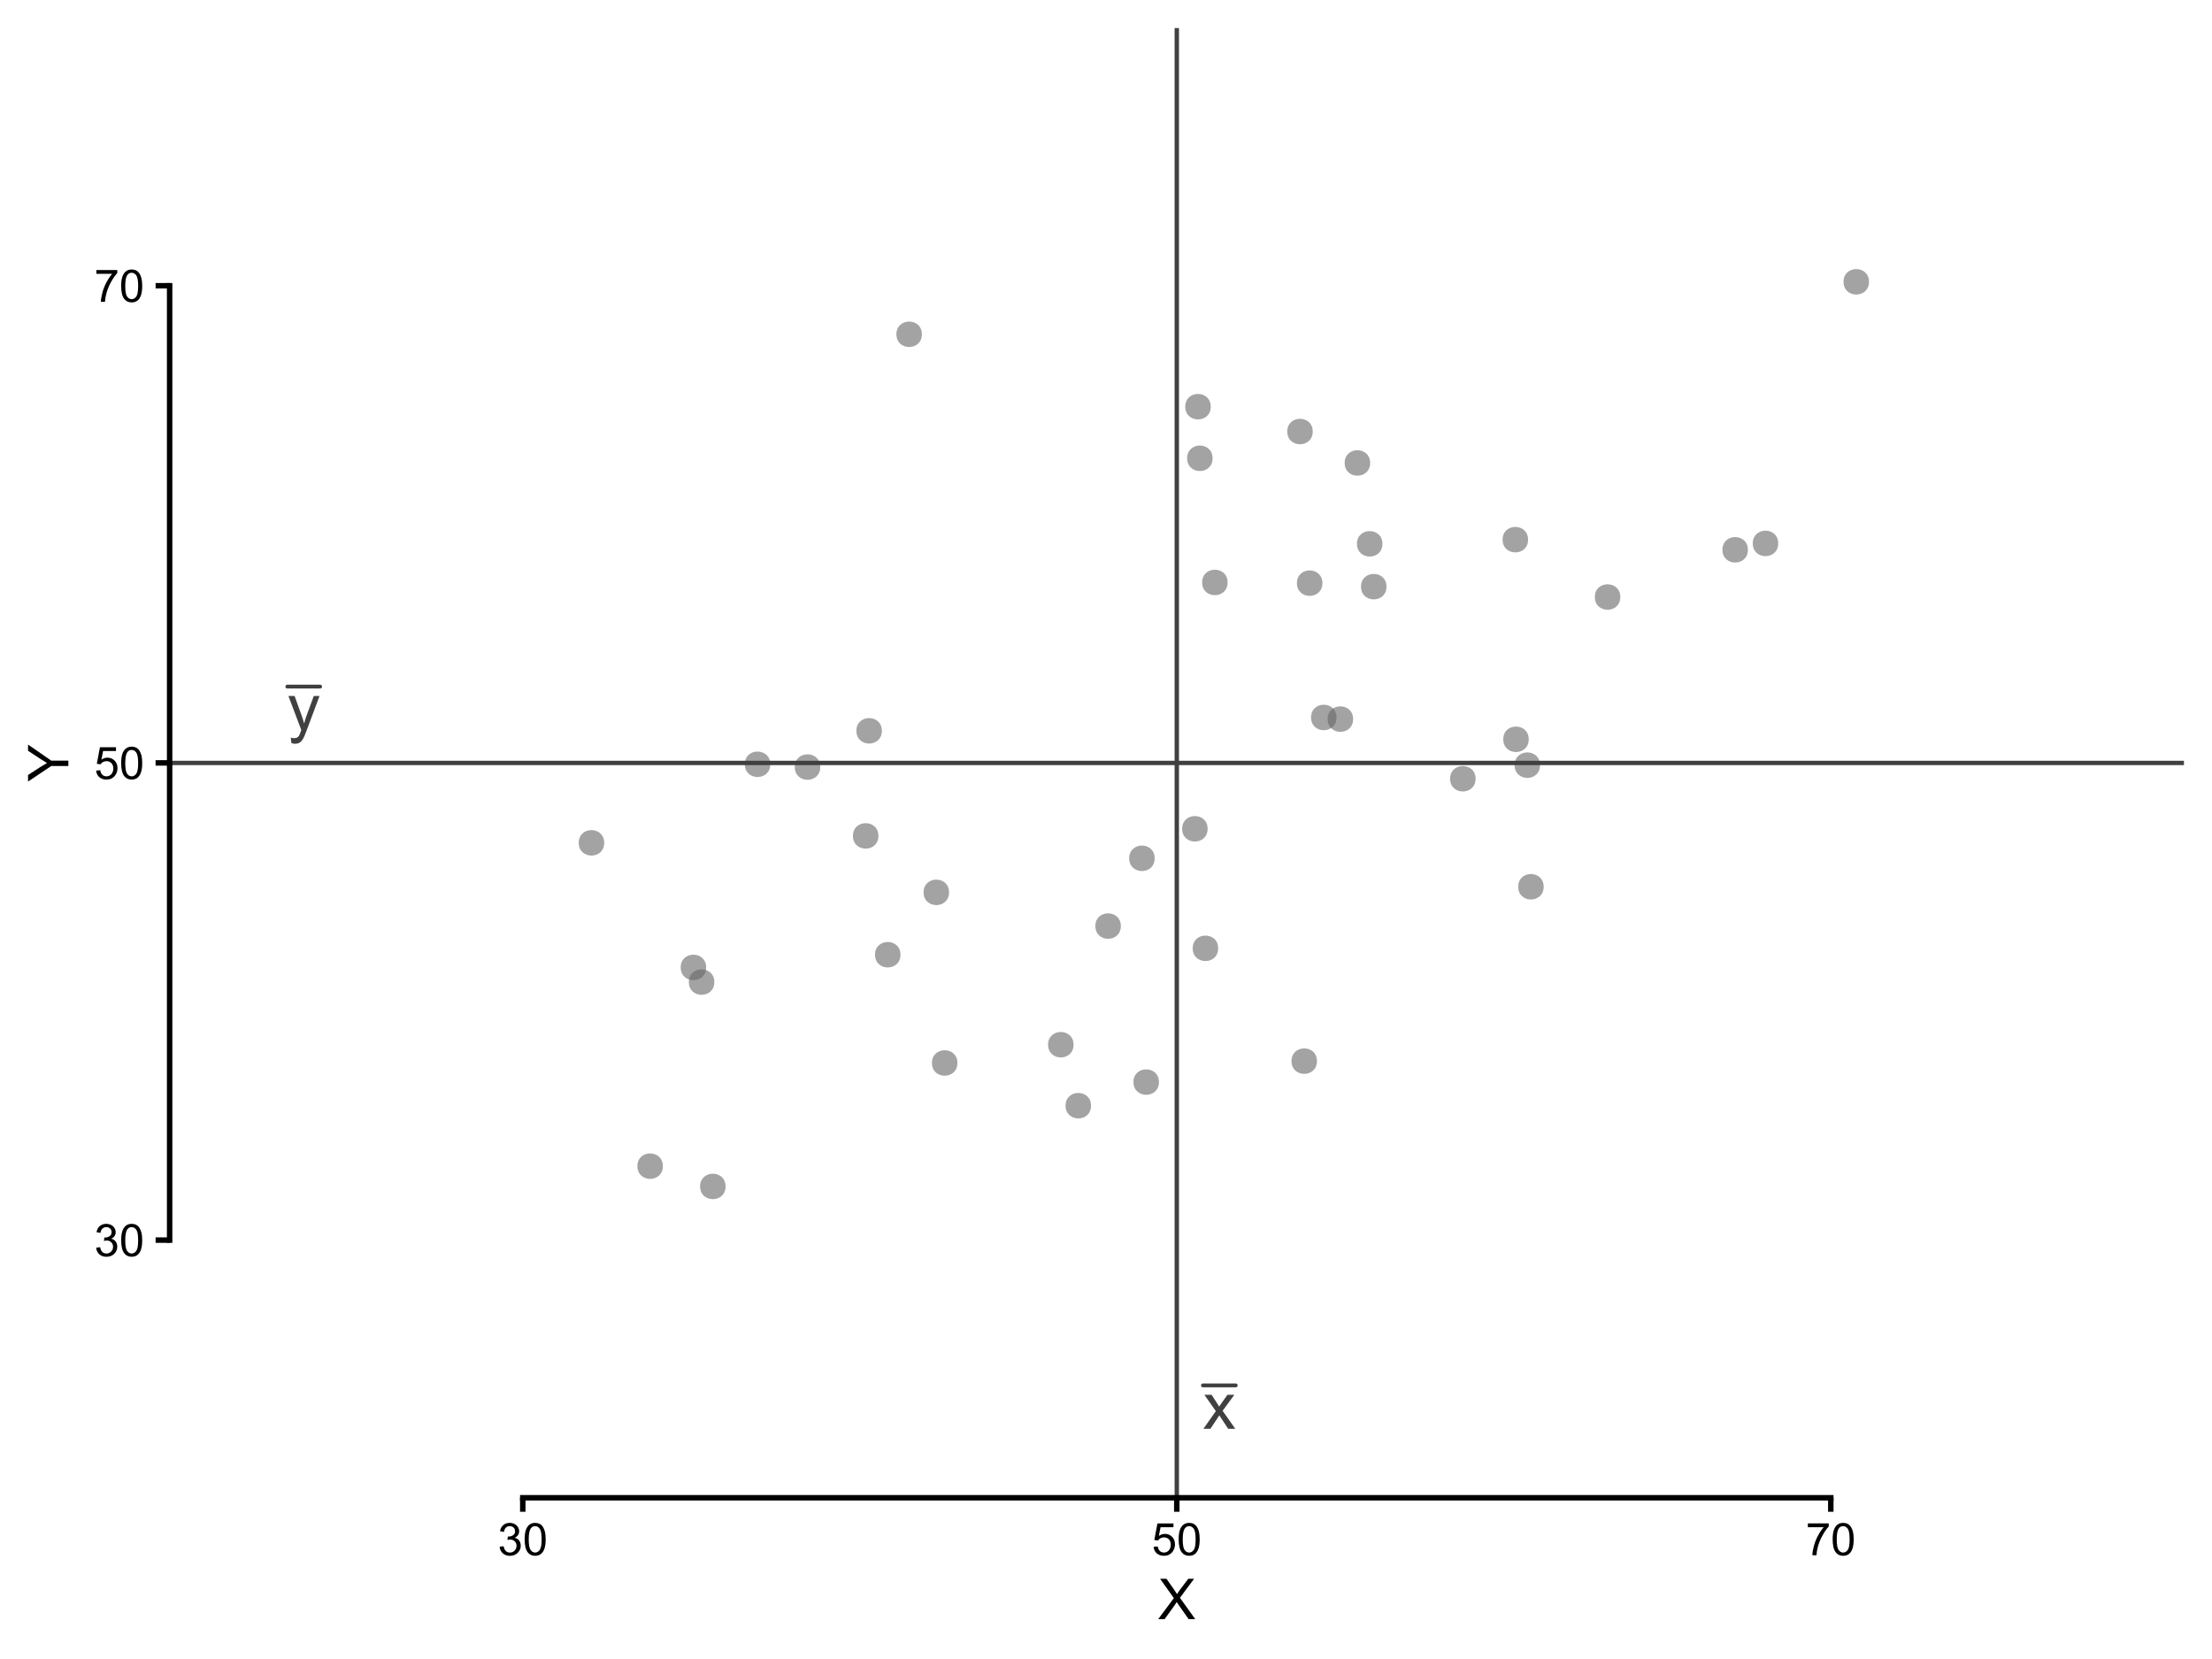
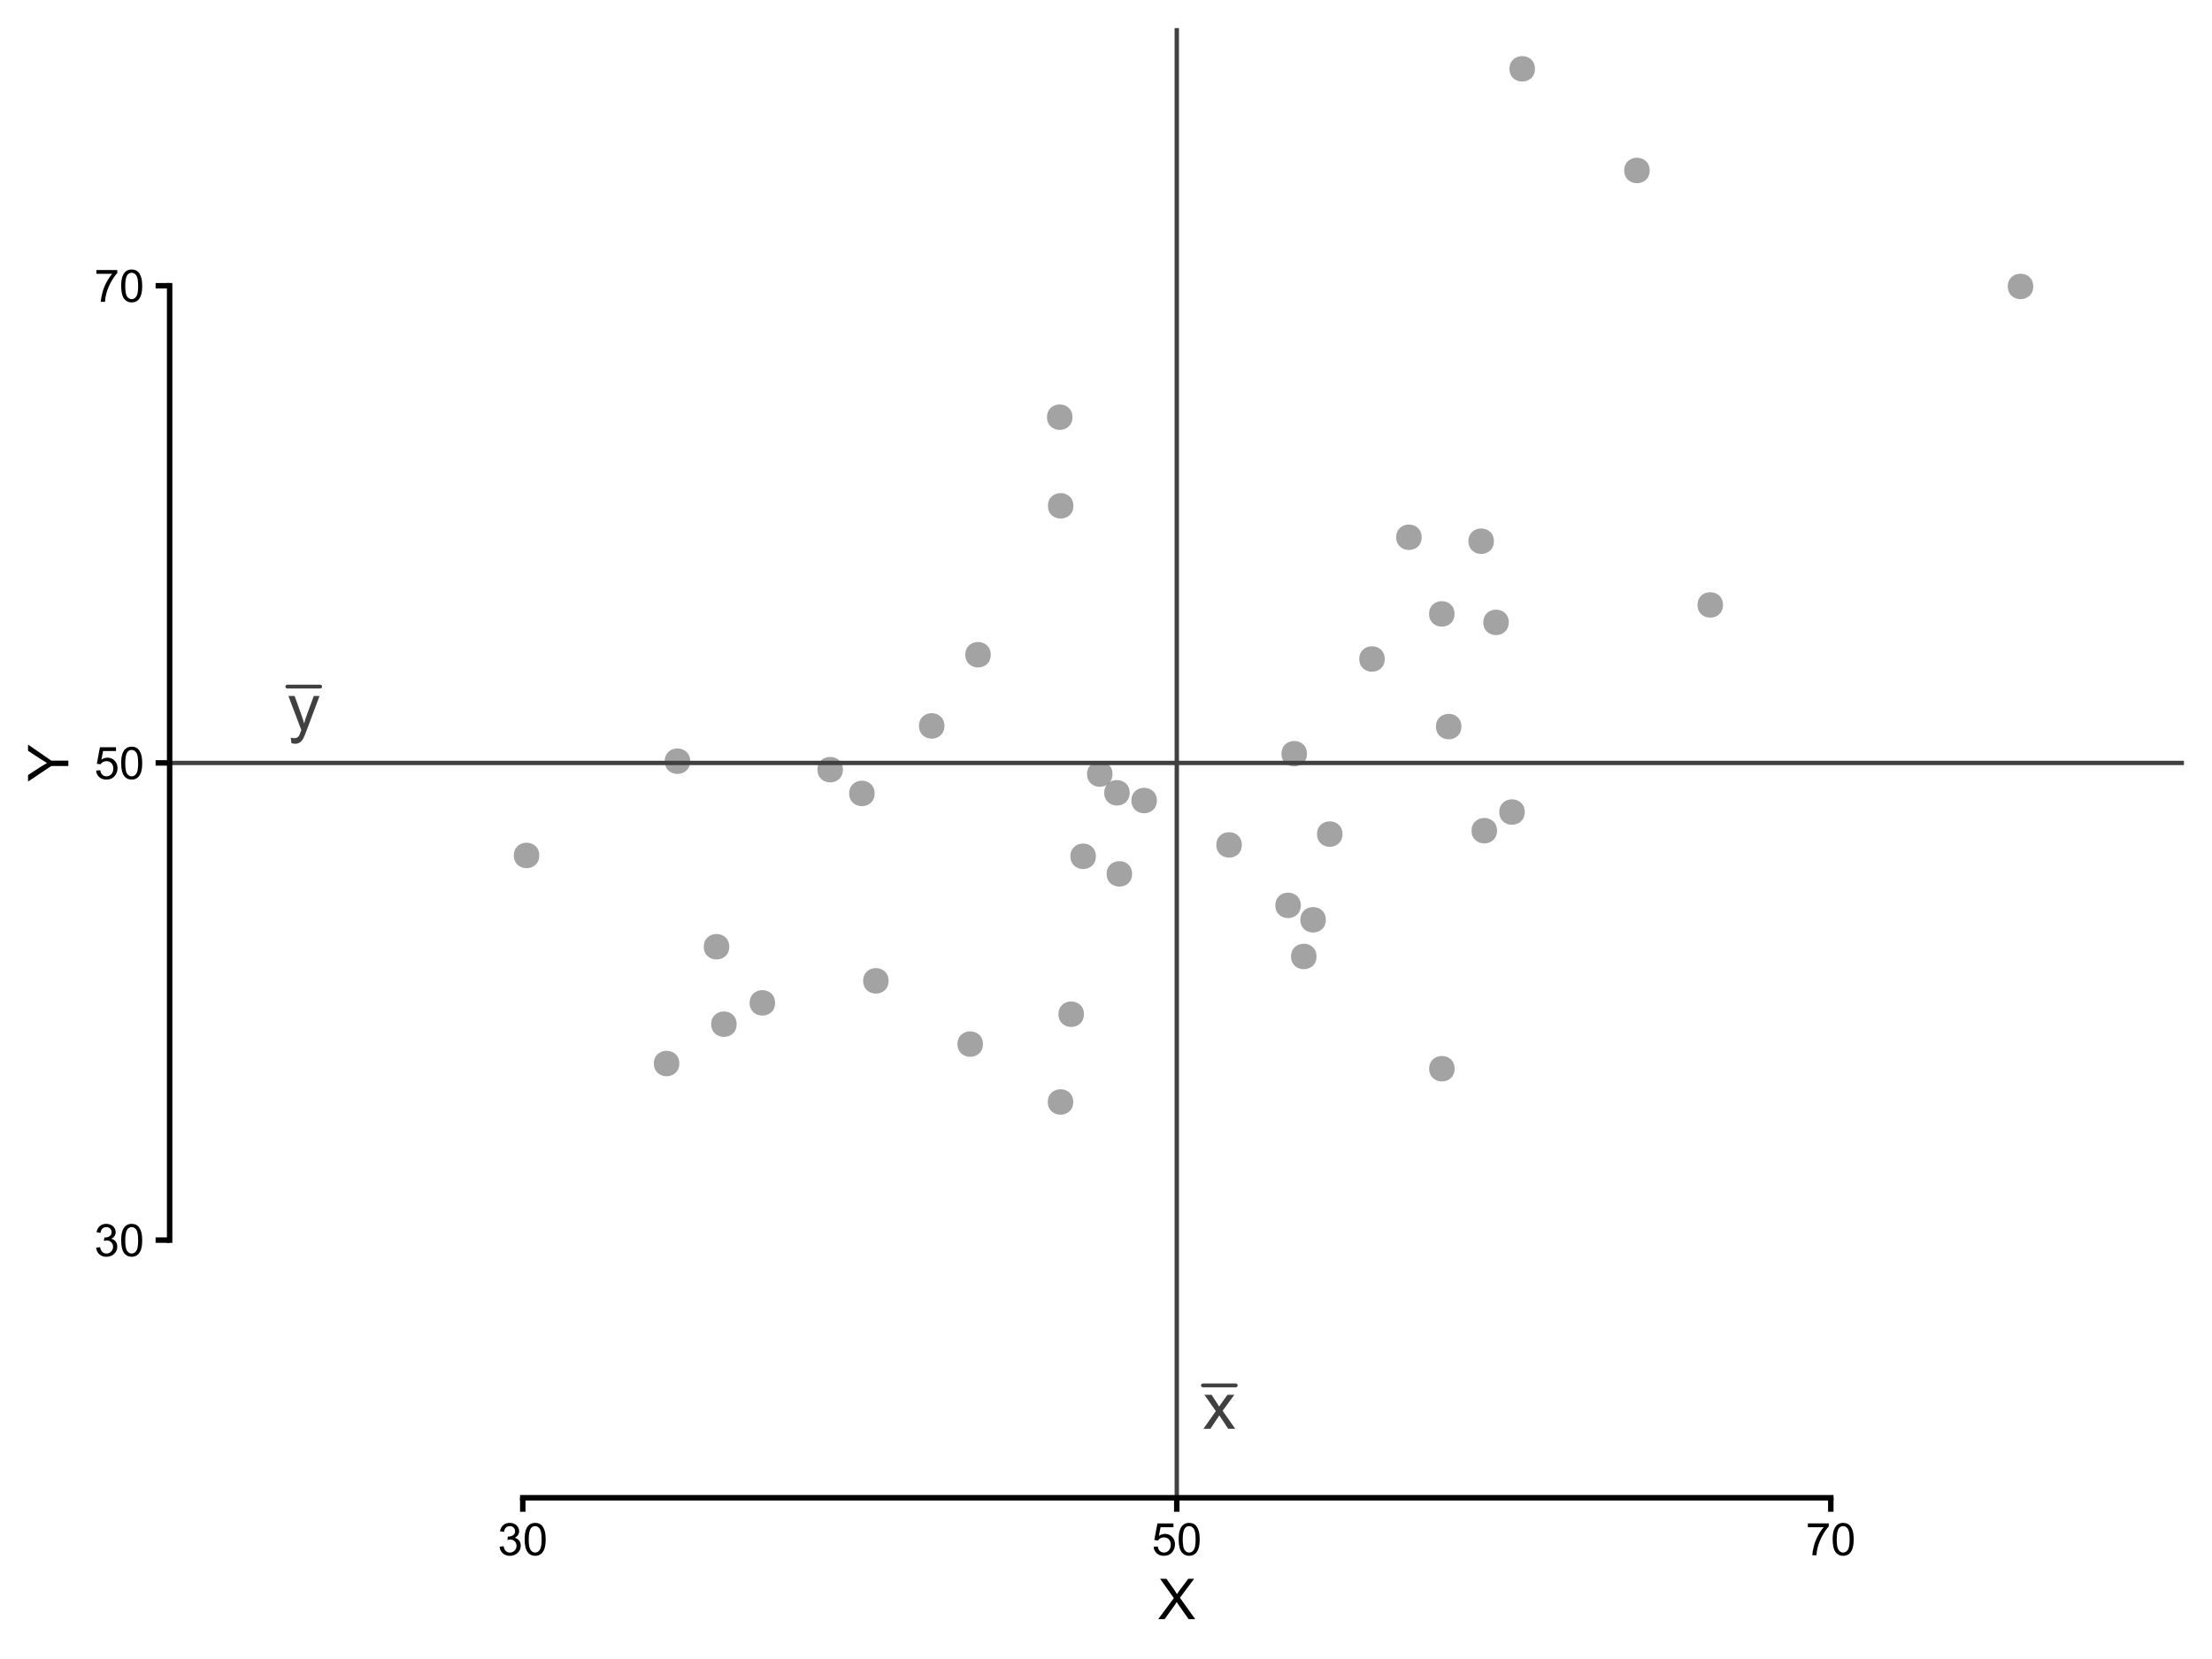
<svg xmlns="http://www.w3.org/2000/svg" xmlns:xlink="http://www.w3.org/1999/xlink" width="432pt" height="324pt" viewBox="0 0 432 324">
  <defs>
    <g>
      <g id="glyph-0-0">
        <path d="M 0.094 0 L 2.52 -3.449 L 0.273 -6.641 L 1.684 -6.641 L 2.699 -5.082 C 2.891 -4.785 3.047 -4.539 3.164 -4.34 C 3.344 -4.609 3.512 -4.852 3.668 -5.07 L 4.789 -6.641 L 6.133 -6.641 L 3.84 -3.512 L 6.309 0 L 4.926 0 L 3.562 -2.062 L 3.199 -2.621 L 1.457 0 Z M 0.094 0 " />
      </g>
      <g id="glyph-0-1">
        <path d="M 0.793 2.559 L 0.668 1.5 C 0.914 1.566 1.129 1.598 1.312 1.602 C 1.562 1.598 1.762 1.559 1.91 1.477 C 2.059 1.391 2.18 1.273 2.281 1.125 C 2.348 1.012 2.465 0.73 2.625 0.289 C 2.645 0.223 2.676 0.133 2.727 0.012 L 0.207 -6.641 L 1.418 -6.641 L 2.801 -2.793 C 2.98 -2.305 3.141 -1.793 3.281 -1.258 C 3.41 -1.77 3.562 -2.273 3.746 -2.77 L 5.164 -6.641 L 6.289 -6.641 L 3.762 0.113 C 3.488 0.84 3.277 1.344 3.133 1.621 C 2.93 1.988 2.699 2.258 2.445 2.434 C 2.184 2.605 1.875 2.695 1.52 2.695 C 1.301 2.695 1.059 2.648 0.793 2.559 Z M 0.793 2.559 " />
      </g>
      <g id="glyph-1-0">
        <path d="M 0.371 -1.664 L 1.145 -1.766 C 1.23 -1.324 1.383 -1.008 1.598 -0.816 C 1.809 -0.621 2.066 -0.527 2.375 -0.527 C 2.734 -0.527 3.043 -0.652 3.297 -0.906 C 3.547 -1.156 3.672 -1.469 3.676 -1.844 C 3.672 -2.195 3.555 -2.488 3.324 -2.719 C 3.09 -2.949 2.797 -3.062 2.441 -3.066 C 2.293 -3.062 2.109 -3.035 1.895 -2.98 L 1.98 -3.66 C 2.031 -3.652 2.07 -3.648 2.105 -3.652 C 2.434 -3.648 2.73 -3.734 2.996 -3.91 C 3.254 -4.078 3.387 -4.344 3.391 -4.703 C 3.387 -4.984 3.289 -5.219 3.102 -5.406 C 2.906 -5.59 2.66 -5.684 2.359 -5.688 C 2.055 -5.684 1.805 -5.59 1.605 -5.402 C 1.402 -5.215 1.273 -4.93 1.219 -4.555 L 0.445 -4.691 C 0.539 -5.207 0.754 -5.609 1.09 -5.895 C 1.426 -6.18 1.844 -6.32 2.344 -6.324 C 2.688 -6.32 3.004 -6.246 3.293 -6.102 C 3.582 -5.953 3.801 -5.754 3.953 -5.5 C 4.105 -5.242 4.184 -4.973 4.184 -4.688 C 4.184 -4.414 4.109 -4.164 3.965 -3.945 C 3.816 -3.719 3.602 -3.543 3.316 -3.41 C 3.688 -3.324 3.977 -3.145 4.184 -2.875 C 4.391 -2.602 4.492 -2.262 4.496 -1.859 C 4.492 -1.305 4.293 -0.84 3.895 -0.461 C 3.492 -0.078 2.984 0.109 2.371 0.113 C 1.816 0.109 1.355 -0.051 0.992 -0.379 C 0.625 -0.707 0.418 -1.137 0.371 -1.664 Z M 0.371 -1.664 " />
      </g>
      <g id="glyph-1-1">
        <path d="M 0.367 -3.105 C 0.363 -3.848 0.438 -4.445 0.594 -4.902 C 0.742 -5.355 0.973 -5.707 1.277 -5.953 C 1.578 -6.199 1.957 -6.32 2.418 -6.324 C 2.754 -6.32 3.051 -6.254 3.309 -6.121 C 3.562 -5.984 3.773 -5.789 3.938 -5.531 C 4.102 -5.273 4.23 -4.961 4.328 -4.594 C 4.422 -4.227 4.469 -3.73 4.473 -3.105 C 4.469 -2.367 4.395 -1.77 4.242 -1.316 C 4.09 -0.859 3.863 -0.508 3.562 -0.262 C 3.258 -0.016 2.875 0.105 2.418 0.109 C 1.809 0.105 1.332 -0.109 0.988 -0.547 C 0.57 -1.066 0.363 -1.922 0.367 -3.105 Z M 1.16 -3.105 C 1.16 -2.07 1.281 -1.379 1.523 -1.039 C 1.766 -0.695 2.062 -0.527 2.418 -0.527 C 2.773 -0.527 3.074 -0.699 3.316 -1.043 C 3.559 -1.387 3.68 -2.074 3.68 -3.105 C 3.68 -4.145 3.559 -4.832 3.316 -5.172 C 3.074 -5.512 2.77 -5.684 2.41 -5.684 C 2.051 -5.684 1.77 -5.531 1.559 -5.234 C 1.293 -4.844 1.16 -4.137 1.16 -3.105 Z M 1.16 -3.105 " />
      </g>
      <g id="glyph-1-2">
        <path d="M 0.367 -1.648 L 1.176 -1.719 C 1.234 -1.32 1.375 -1.023 1.594 -0.824 C 1.812 -0.625 2.078 -0.527 2.391 -0.527 C 2.762 -0.527 3.074 -0.668 3.336 -0.949 C 3.59 -1.23 3.719 -1.602 3.723 -2.066 C 3.719 -2.504 3.594 -2.852 3.348 -3.109 C 3.098 -3.363 2.773 -3.492 2.375 -3.492 C 2.125 -3.492 1.902 -3.434 1.703 -3.32 C 1.5 -3.207 1.344 -3.062 1.23 -2.883 L 0.504 -2.977 L 1.113 -6.215 L 4.246 -6.215 L 4.246 -5.473 L 1.73 -5.473 L 1.391 -3.781 C 1.766 -4.039 2.164 -4.172 2.582 -4.176 C 3.129 -4.172 3.594 -3.98 3.973 -3.605 C 4.352 -3.223 4.539 -2.734 4.543 -2.137 C 4.539 -1.562 4.375 -1.07 4.043 -0.656 C 3.637 -0.148 3.086 0.105 2.391 0.109 C 1.816 0.105 1.348 -0.051 0.984 -0.371 C 0.621 -0.691 0.414 -1.117 0.367 -1.648 Z M 0.367 -1.648 " />
      </g>
      <g id="glyph-1-3">
        <path d="M 0.418 -5.473 L 0.418 -6.219 L 4.496 -6.219 L 4.496 -5.617 C 4.09 -5.188 3.691 -4.621 3.301 -3.914 C 2.902 -3.203 2.602 -2.473 2.391 -1.73 C 2.234 -1.199 2.133 -0.625 2.094 0 L 1.297 0 C 1.305 -0.492 1.402 -1.09 1.59 -1.793 C 1.773 -2.496 2.043 -3.172 2.391 -3.824 C 2.738 -4.477 3.109 -5.027 3.504 -5.473 Z M 0.418 -5.473 " />
      </g>
      <g id="glyph-2-0">
        <path d="M 0.047 0 L 3.094 -4.102 L 0.406 -7.875 L 1.648 -7.875 L 3.078 -5.855 C 3.371 -5.434 3.582 -5.113 3.711 -4.887 C 3.883 -5.172 4.094 -5.469 4.336 -5.785 L 5.918 -7.875 L 7.051 -7.875 L 4.285 -4.164 L 7.266 0 L 5.977 0 L 3.996 -2.809 C 3.883 -2.965 3.766 -3.141 3.652 -3.336 C 3.473 -3.047 3.348 -2.852 3.277 -2.746 L 1.301 0 Z M 0.047 0 " />
      </g>
      <g id="glyph-3-0">
        <path d="M 0 -3.066 L -3.336 -3.066 L -7.875 -0.031 L -7.875 -1.301 L -5.5 -2.852 C -5.055 -3.137 -4.609 -3.402 -4.168 -3.652 C -4.574 -3.887 -5.039 -4.176 -5.559 -4.512 L -7.875 -6.039 L -7.875 -7.25 L -3.336 -4.109 L 0 -4.109 Z M 0 -3.066 " />
      </g>
    </g>
    <clipPath id="clip-0">
      <path clip-rule="nonzero" d="M 33.129 5.48 L 426.523 5.48 L 426.523 292.512 L 33.129 292.512 Z M 33.129 5.48 " />
    </clipPath>
    <clipPath id="clip-1">
      <path clip-rule="nonzero" d="M 229 5.48 L 231 5.48 L 231 292.512 L 229 292.512 Z M 229 5.48 " />
    </clipPath>
    <clipPath id="clip-2">
      <path clip-rule="nonzero" d="M 33.129 148 L 426.523 148 L 426.523 150 L 33.129 150 Z M 33.129 148 " />
    </clipPath>
  </defs>
  <rect x="-43.2" y="-32.4" width="518.4" height="388.8" fill="rgb(100%, 100%, 100%)" fill-opacity="1" />
  <rect x="-43.2" y="-32.4" width="518.4" height="388.8" fill="rgb(100%, 100%, 100%)" fill-opacity="1" />
  <path fill="none" stroke-width="1.067" stroke-linecap="round" stroke-linejoin="round" stroke="rgb(100%, 100%, 100%)" stroke-opacity="1" stroke-miterlimit="10" d="M 0 324 L 432 324 L 432 0 L 0 0 Z M 0 324 " />
  <g clip-path="url(#clip-0)">
    <path fill-rule="nonzero" fill="rgb(100%, 100%, 100%)" fill-opacity="1" d="M 33.129 292.508 L 426.523 292.508 L 426.523 5.477 L 33.129 5.477 Z M 33.129 292.508 " />
  </g>
-   <path fill-rule="nonzero" fill="rgb(40%, 40%, 40%)" fill-opacity="0.6" d="M 160.195 149.809 C 160.195 153.125 155.219 153.125 155.219 149.809 C 155.219 146.488 160.195 146.488 160.195 149.809 " />
-   <path fill-rule="nonzero" fill="rgb(40%, 40%, 40%)" fill-opacity="0.6" d="M 175.863 186.453 C 175.863 189.77 170.887 189.77 170.887 186.453 C 170.887 183.137 175.863 183.137 175.863 186.453 " />
-   <path fill-rule="nonzero" fill="rgb(40%, 40%, 40%)" fill-opacity="0.6" d="M 185.348 174.273 C 185.348 177.594 180.371 177.594 180.371 174.273 C 180.371 170.957 185.348 170.957 185.348 174.273 " />
-   <path fill-rule="nonzero" fill="rgb(40%, 40%, 40%)" fill-opacity="0.6" d="M 270.777 114.57 C 270.777 117.891 265.801 117.891 265.801 114.57 C 265.801 111.254 270.777 111.254 270.777 114.57 " />
-   <path fill-rule="nonzero" fill="rgb(40%, 40%, 40%)" fill-opacity="0.6" d="M 341.363 107.375 C 341.363 110.691 336.387 110.691 336.387 107.375 C 336.387 104.059 341.363 104.059 341.363 107.375 " />
-   <path fill-rule="nonzero" fill="rgb(40%, 40%, 40%)" fill-opacity="0.6" d="M 269.988 106.207 C 269.988 109.523 265.012 109.523 265.012 106.207 C 265.012 102.891 269.988 102.891 269.988 106.207 " />
-   <path fill-rule="nonzero" fill="rgb(40%, 40%, 40%)" fill-opacity="0.6" d="M 150.438 149.262 C 150.438 152.582 145.461 152.582 145.461 149.262 C 145.461 145.945 150.438 145.945 150.438 149.262 " />
-   <path fill-rule="nonzero" fill="rgb(40%, 40%, 40%)" fill-opacity="0.6" d="M 180.043 65.285 C 180.043 68.605 175.066 68.605 175.066 65.285 C 175.066 61.969 180.043 61.969 180.043 65.285 " />
-   <path fill-rule="nonzero" fill="rgb(40%, 40%, 40%)" fill-opacity="0.6" d="M 118 164.605 C 118 167.922 113.023 167.922 113.023 164.605 C 113.023 161.285 118 161.285 118 164.605 " />
-   <path fill-rule="nonzero" fill="rgb(40%, 40%, 40%)" fill-opacity="0.6" d="M 172.227 142.73 C 172.227 146.047 167.25 146.047 167.25 142.73 C 167.25 139.41 172.227 139.41 172.227 142.73 " />
-   <path fill-rule="nonzero" fill="rgb(40%, 40%, 40%)" fill-opacity="0.6" d="M 129.457 227.746 C 129.457 231.062 124.48 231.062 124.48 227.746 C 124.48 224.43 129.457 224.43 129.457 227.746 " />
-   <path fill-rule="nonzero" fill="rgb(40%, 40%, 40%)" fill-opacity="0.6" d="M 186.98 207.598 C 186.98 210.918 182.004 210.918 182.004 207.598 C 182.004 204.281 186.98 204.281 186.98 207.598 " />
-   <path fill-rule="nonzero" fill="rgb(40%, 40%, 40%)" fill-opacity="0.6" d="M 258.266 113.891 C 258.266 117.207 253.289 117.207 253.289 113.891 C 253.289 110.57 258.266 110.57 258.266 113.891 " />
-   <path fill-rule="nonzero" fill="rgb(40%, 40%, 40%)" fill-opacity="0.6" d="M 301.477 173.184 C 301.477 176.504 296.5 176.504 296.5 173.184 C 296.5 169.867 301.477 169.867 301.477 173.184 " />
-   <path fill-rule="nonzero" fill="rgb(40%, 40%, 40%)" fill-opacity="0.6" d="M 209.664 204.031 C 209.664 207.348 204.688 207.348 204.688 204.031 C 204.688 200.715 209.664 200.715 209.664 204.031 " />
-   <path fill-rule="nonzero" fill="rgb(40%, 40%, 40%)" fill-opacity="0.6" d="M 137.914 188.938 C 137.914 192.254 132.938 192.254 132.938 188.938 C 132.938 185.617 137.914 185.617 137.914 188.938 " />
-   <path fill-rule="nonzero" fill="rgb(40%, 40%, 40%)" fill-opacity="0.6" d="M 288.176 152.086 C 288.176 155.406 283.199 155.406 283.199 152.086 C 283.199 148.77 288.176 148.77 288.176 152.086 " />
-   <path fill-rule="nonzero" fill="rgb(40%, 40%, 40%)" fill-opacity="0.6" d="M 226.34 211.328 C 226.34 214.645 221.363 214.645 221.363 211.328 C 221.363 208.012 226.34 208.012 226.34 211.328 " />
-   <path fill-rule="nonzero" fill="rgb(40%, 40%, 40%)" fill-opacity="0.6" d="M 225.504 167.625 C 225.504 170.945 220.527 170.945 220.527 167.625 C 220.527 164.309 225.504 164.309 225.504 167.625 " />
-   <path fill-rule="nonzero" fill="rgb(40%, 40%, 40%)" fill-opacity="0.6" d="M 365.016 55.039 C 365.016 58.355 360.039 58.355 360.039 55.039 C 360.039 51.719 365.016 51.719 365.016 55.039 " />
-   <path fill-rule="nonzero" fill="rgb(40%, 40%, 40%)" fill-opacity="0.6" d="M 298.43 105.395 C 298.43 108.715 293.453 108.715 293.453 105.395 C 293.453 102.078 298.43 102.078 298.43 105.395 " />
-   <path fill-rule="nonzero" fill="rgb(40%, 40%, 40%)" fill-opacity="0.6" d="M 235.848 161.863 C 235.848 165.18 230.871 165.18 230.871 161.863 C 230.871 158.543 235.848 158.543 235.848 161.863 " />
-   <path fill-rule="nonzero" fill="rgb(40%, 40%, 40%)" fill-opacity="0.6" d="M 237.91 185.207 C 237.91 188.527 232.934 188.527 232.934 185.207 C 232.934 181.891 237.91 181.891 237.91 185.207 " />
-   <path fill-rule="nonzero" fill="rgb(40%, 40%, 40%)" fill-opacity="0.6" d="M 141.703 231.707 C 141.703 235.027 136.727 235.027 136.727 231.707 C 136.727 228.391 141.703 228.391 141.703 231.707 " />
-   <path fill-rule="nonzero" fill="rgb(40%, 40%, 40%)" fill-opacity="0.6" d="M 298.559 144.383 C 298.559 147.703 293.582 147.703 293.582 144.383 C 293.582 141.066 298.559 141.066 298.559 144.383 " />
-   <path fill-rule="nonzero" fill="rgb(40%, 40%, 40%)" fill-opacity="0.6" d="M 316.445 116.598 C 316.445 119.914 311.469 119.914 311.469 116.598 C 311.469 113.277 316.445 113.277 316.445 116.598 " />
-   <path fill-rule="nonzero" fill="rgb(40%, 40%, 40%)" fill-opacity="0.6" d="M 139.508 191.801 C 139.508 195.121 134.531 195.121 134.531 191.801 C 134.531 188.484 139.508 188.484 139.508 191.801 " />
-   <path fill-rule="nonzero" fill="rgb(40%, 40%, 40%)" fill-opacity="0.6" d="M 239.75 113.754 C 239.75 117.07 234.773 117.07 234.773 113.754 C 234.773 110.434 239.75 110.434 239.75 113.754 " />
-   <path fill-rule="nonzero" fill="rgb(40%, 40%, 40%)" fill-opacity="0.6" d="M 236.453 79.422 C 236.453 82.742 231.477 82.742 231.477 79.422 C 231.477 76.105 236.453 76.105 236.453 79.422 " />
-   <path fill-rule="nonzero" fill="rgb(40%, 40%, 40%)" fill-opacity="0.6" d="M 264.262 140.438 C 264.262 143.758 259.285 143.758 259.285 140.438 C 259.285 137.121 264.262 137.121 264.262 140.438 " />
-   <path fill-rule="nonzero" fill="rgb(40%, 40%, 40%)" fill-opacity="0.6" d="M 347.285 106.129 C 347.285 109.445 342.309 109.445 342.309 106.129 C 342.309 102.809 347.285 102.809 347.285 106.129 " />
-   <path fill-rule="nonzero" fill="rgb(40%, 40%, 40%)" fill-opacity="0.6" d="M 300.773 149.434 C 300.773 152.754 295.797 152.754 295.797 149.434 C 295.797 146.117 300.773 146.117 300.773 149.434 " />
-   <path fill-rule="nonzero" fill="rgb(40%, 40%, 40%)" fill-opacity="0.6" d="M 213.078 215.938 C 213.078 219.258 208.102 219.258 208.102 215.938 C 208.102 212.621 213.078 212.621 213.078 215.938 " />
-   <path fill-rule="nonzero" fill="rgb(40%, 40%, 40%)" fill-opacity="0.6" d="M 256.375 84.277 C 256.375 87.594 251.398 87.594 251.398 84.277 C 251.398 80.961 256.375 80.961 256.375 84.277 " />
-   <path fill-rule="nonzero" fill="rgb(40%, 40%, 40%)" fill-opacity="0.6" d="M 267.586 90.414 C 267.586 93.73 262.609 93.73 262.609 90.414 C 262.609 87.098 267.586 87.098 267.586 90.414 " />
-   <path fill-rule="nonzero" fill="rgb(40%, 40%, 40%)" fill-opacity="0.6" d="M 171.551 163.25 C 171.551 166.566 166.574 166.566 166.574 163.25 C 166.574 159.934 171.551 159.934 171.551 163.25 " />
-   <path fill-rule="nonzero" fill="rgb(40%, 40%, 40%)" fill-opacity="0.6" d="M 261.02 140.121 C 261.02 143.438 256.043 143.438 256.043 140.121 C 256.043 136.801 261.02 136.801 261.02 140.121 " />
-   <path fill-rule="nonzero" fill="rgb(40%, 40%, 40%)" fill-opacity="0.6" d="M 257.203 207.234 C 257.203 210.555 252.227 210.555 252.227 207.234 C 252.227 203.918 257.203 203.918 257.203 207.234 " />
-   <path fill-rule="nonzero" fill="rgb(40%, 40%, 40%)" fill-opacity="0.6" d="M 236.82 89.504 C 236.82 92.82 231.844 92.82 231.844 89.504 C 231.844 86.184 236.82 86.184 236.82 89.504 " />
-   <path fill-rule="nonzero" fill="rgb(40%, 40%, 40%)" fill-opacity="0.6" d="M 218.898 180.859 C 218.898 184.176 213.922 184.176 213.922 180.859 C 213.922 177.543 218.898 177.543 218.898 180.859 " />
+   <path fill-rule="nonzero" fill="rgb(40%, 40%, 40%)" fill-opacity="0.6" d="M 284.09 208.719 C 284.09 212.035 279.113 212.035 279.113 208.719 C 279.113 205.398 284.09 205.398 284.09 208.719 " />
+   <path fill-rule="nonzero" fill="rgb(40%, 40%, 40%)" fill-opacity="0.6" d="M 209.449 81.473 C 209.449 84.789 204.473 84.789 204.473 81.473 C 204.473 78.156 209.449 78.156 209.449 81.473 " />
+   <path fill-rule="nonzero" fill="rgb(40%, 40%, 40%)" fill-opacity="0.6" d="M 142.426 184.895 C 142.426 188.215 137.449 188.215 137.449 184.895 C 137.449 181.578 142.426 181.578 142.426 184.895 " />
+   <path fill-rule="nonzero" fill="rgb(40%, 40%, 40%)" fill-opacity="0.6" d="M 294.66 121.551 C 294.66 124.867 289.684 124.867 289.684 121.551 C 289.684 118.234 294.66 118.234 294.66 121.551 " />
+   <path fill-rule="nonzero" fill="rgb(40%, 40%, 40%)" fill-opacity="0.6" d="M 164.621 150.312 C 164.621 153.633 159.645 153.633 159.645 150.312 C 159.645 146.996 164.621 146.996 164.621 150.312 " />
+   <path fill-rule="nonzero" fill="rgb(40%, 40%, 40%)" fill-opacity="0.6" d="M 284.07 119.895 C 284.07 123.215 279.094 123.215 279.094 119.895 C 279.094 116.578 284.07 116.578 284.07 119.895 " />
+   <path fill-rule="nonzero" fill="rgb(40%, 40%, 40%)" fill-opacity="0.6" d="M 193.496 127.867 C 193.496 131.188 188.52 131.188 188.52 127.867 C 188.52 124.551 193.496 124.551 193.496 127.867 " />
+   <path fill-rule="nonzero" fill="rgb(40%, 40%, 40%)" fill-opacity="0.6" d="M 270.438 128.703 C 270.438 132.02 265.461 132.02 265.461 128.703 C 265.461 125.383 270.438 125.383 270.438 128.703 " />
+   <path fill-rule="nonzero" fill="rgb(40%, 40%, 40%)" fill-opacity="0.6" d="M 151.375 195.859 C 151.375 199.176 146.398 199.176 146.398 195.859 C 146.398 192.539 151.375 192.539 151.375 195.859 " />
+   <path fill-rule="nonzero" fill="rgb(40%, 40%, 40%)" fill-opacity="0.6" d="M 221.098 170.668 C 221.098 173.984 216.121 173.984 216.121 170.668 C 216.121 167.348 221.098 167.348 221.098 170.668 " />
+   <path fill-rule="nonzero" fill="rgb(40%, 40%, 40%)" fill-opacity="0.6" d="M 225.938 156.344 C 225.938 159.66 220.961 159.66 220.961 156.344 C 220.961 153.027 225.938 153.027 225.938 156.344 " />
+   <path fill-rule="nonzero" fill="rgb(40%, 40%, 40%)" fill-opacity="0.6" d="M 336.5 118.141 C 336.5 121.461 331.523 121.461 331.523 118.141 C 331.523 114.824 336.5 114.824 336.5 118.141 " />
+   <path fill-rule="nonzero" fill="rgb(40%, 40%, 40%)" fill-opacity="0.6" d="M 173.547 191.559 C 173.547 194.879 168.57 194.879 168.57 191.559 C 168.57 188.242 173.547 188.242 173.547 191.559 " />
+   <path fill-rule="nonzero" fill="rgb(40%, 40%, 40%)" fill-opacity="0.6" d="M 254.043 176.816 C 254.043 180.133 249.066 180.133 249.066 176.816 C 249.066 173.5 254.043 173.5 254.043 176.816 " />
+   <path fill-rule="nonzero" fill="rgb(40%, 40%, 40%)" fill-opacity="0.6" d="M 258.934 179.637 C 258.934 182.953 253.957 182.953 253.957 179.637 C 253.957 176.316 258.934 176.316 258.934 179.637 " />
+   <path fill-rule="nonzero" fill="rgb(40%, 40%, 40%)" fill-opacity="0.6" d="M 262.188 162.898 C 262.188 166.215 257.211 166.215 257.211 162.898 C 257.211 159.578 262.188 159.578 262.188 162.898 " />
+   <path fill-rule="nonzero" fill="rgb(40%, 40%, 40%)" fill-opacity="0.6" d="M 292.371 162.234 C 292.371 165.551 287.395 165.551 287.395 162.234 C 287.395 158.918 292.371 158.918 292.371 162.234 " />
+   <path fill-rule="nonzero" fill="rgb(40%, 40%, 40%)" fill-opacity="0.6" d="M 134.793 148.66 C 134.793 151.977 129.816 151.977 129.816 148.66 C 129.816 145.344 134.793 145.344 134.793 148.66 " />
+   <path fill-rule="nonzero" fill="rgb(40%, 40%, 40%)" fill-opacity="0.6" d="M 220.625 154.832 C 220.625 158.148 215.648 158.148 215.648 154.832 C 215.648 151.516 220.625 151.516 220.625 154.832 " />
+   <path fill-rule="nonzero" fill="rgb(40%, 40%, 40%)" fill-opacity="0.6" d="M 105.32 167.062 C 105.32 170.383 100.344 170.383 100.344 167.062 C 100.344 163.746 105.32 163.746 105.32 167.062 " />
+   <path fill-rule="nonzero" fill="rgb(40%, 40%, 40%)" fill-opacity="0.6" d="M 257.113 186.797 C 257.113 190.117 252.137 190.117 252.137 186.797 C 252.137 183.48 257.113 183.48 257.113 186.797 " />
+   <path fill-rule="nonzero" fill="rgb(40%, 40%, 40%)" fill-opacity="0.6" d="M 297.781 158.59 C 297.781 161.906 292.805 161.906 292.805 158.59 C 292.805 155.273 297.781 155.273 297.781 158.59 " />
+   <path fill-rule="nonzero" fill="rgb(40%, 40%, 40%)" fill-opacity="0.6" d="M 291.758 105.695 C 291.758 109.016 286.781 109.016 286.781 105.695 C 286.781 102.379 291.758 102.379 291.758 105.695 " />
+   <path fill-rule="nonzero" fill="rgb(40%, 40%, 40%)" fill-opacity="0.6" d="M 322.18 33.293 C 322.18 36.609 317.203 36.609 317.203 33.293 C 317.203 29.977 322.18 29.977 322.18 33.293 " />
+   <path fill-rule="nonzero" fill="rgb(40%, 40%, 40%)" fill-opacity="0.6" d="M 191.969 203.91 C 191.969 207.227 186.992 207.227 186.992 203.91 C 186.992 200.594 191.969 200.594 191.969 203.91 " />
+   <path fill-rule="nonzero" fill="rgb(40%, 40%, 40%)" fill-opacity="0.6" d="M 209.605 215.215 C 209.605 218.535 204.629 218.535 204.629 215.215 C 204.629 211.898 209.605 211.898 209.605 215.215 " />
+   <path fill-rule="nonzero" fill="rgb(40%, 40%, 40%)" fill-opacity="0.6" d="M 132.672 207.703 C 132.672 211.02 127.695 211.02 127.695 207.703 C 127.695 204.387 132.672 204.387 132.672 207.703 " />
+   <path fill-rule="nonzero" fill="rgb(40%, 40%, 40%)" fill-opacity="0.6" d="M 242.523 165.012 C 242.523 168.332 237.547 168.332 237.547 165.012 C 237.547 161.695 242.523 161.695 242.523 165.012 " />
+   <path fill-rule="nonzero" fill="rgb(40%, 40%, 40%)" fill-opacity="0.6" d="M 397.094 55.938 C 397.094 59.254 392.117 59.254 392.117 55.938 C 392.117 52.621 397.094 52.621 397.094 55.938 " />
+   <path fill-rule="nonzero" fill="rgb(40%, 40%, 40%)" fill-opacity="0.6" d="M 143.867 200.023 C 143.867 203.34 138.891 203.34 138.891 200.023 C 138.891 196.703 143.867 196.703 143.867 200.023 " />
+   <path fill-rule="nonzero" fill="rgb(40%, 40%, 40%)" fill-opacity="0.6" d="M 184.449 141.766 C 184.449 145.086 179.473 145.086 179.473 141.766 C 179.473 138.449 184.449 138.449 184.449 141.766 " />
+   <path fill-rule="nonzero" fill="rgb(40%, 40%, 40%)" fill-opacity="0.6" d="M 277.648 104.926 C 277.648 108.242 272.672 108.242 272.672 104.926 C 272.672 101.609 277.648 101.609 277.648 104.926 " />
+   <path fill-rule="nonzero" fill="rgb(40%, 40%, 40%)" fill-opacity="0.6" d="M 285.414 141.898 C 285.414 145.219 280.438 145.219 280.438 141.898 C 280.438 138.582 285.414 138.582 285.414 141.898 " />
+   <path fill-rule="nonzero" fill="rgb(40%, 40%, 40%)" fill-opacity="0.6" d="M 209.637 98.789 C 209.637 102.109 204.66 102.109 204.66 98.789 C 204.66 95.473 209.637 95.473 209.637 98.789 " />
+   <path fill-rule="nonzero" fill="rgb(40%, 40%, 40%)" fill-opacity="0.6" d="M 299.773 13.441 C 299.773 16.762 294.797 16.762 294.797 13.441 C 294.797 10.125 299.773 10.125 299.773 13.441 " />
+   <path fill-rule="nonzero" fill="rgb(40%, 40%, 40%)" fill-opacity="0.6" d="M 217.273 151.176 C 217.273 154.496 212.297 154.496 212.297 151.176 C 212.297 147.859 217.273 147.859 217.273 151.176 " />
+   <path fill-rule="nonzero" fill="rgb(40%, 40%, 40%)" fill-opacity="0.6" d="M 211.691 198.074 C 211.691 201.391 206.715 201.391 206.715 198.074 C 206.715 194.754 211.691 194.754 211.691 198.074 " />
+   <path fill-rule="nonzero" fill="rgb(40%, 40%, 40%)" fill-opacity="0.6" d="M 255.246 147.203 C 255.246 150.52 250.27 150.52 250.27 147.203 C 250.27 143.883 255.246 143.883 255.246 147.203 " />
+   <path fill-rule="nonzero" fill="rgb(40%, 40%, 40%)" fill-opacity="0.6" d="M 170.816 154.957 C 170.816 158.273 165.84 158.273 165.84 154.957 C 165.84 151.637 170.816 151.637 170.816 154.957 " />
+   <path fill-rule="nonzero" fill="rgb(40%, 40%, 40%)" fill-opacity="0.6" d="M 214.023 167.234 C 214.023 170.551 209.047 170.551 209.047 167.234 C 209.047 163.914 214.023 163.914 214.023 167.234 " />
  <g clip-path="url(#clip-1)">
    <path fill="none" stroke-width="0.854" stroke-linecap="butt" stroke-linejoin="round" stroke="rgb(25.098%, 25.098%, 25.098%)" stroke-opacity="1" stroke-miterlimit="10" d="M 229.824 292.508 L 229.824 5.48 " />
  </g>
  <g clip-path="url(#clip-2)">
    <path fill="none" stroke-width="0.854" stroke-linecap="butt" stroke-linejoin="round" stroke="rgb(25.098%, 25.098%, 25.098%)" stroke-opacity="1" stroke-miterlimit="10" d="M 33.129 148.996 L 426.52 148.996 " />
  </g>
  <g fill="rgb(25.098%, 25.098%, 25.098%)" fill-opacity="1">
    <use xlink:href="#glyph-0-0" x="234.934" y="279.039" />
  </g>
  <path fill="none" stroke-width="0.75" stroke-linecap="round" stroke-linejoin="round" stroke="rgb(25.098%, 25.098%, 25.098%)" stroke-opacity="1" stroke-miterlimit="10" d="M 234.934 270.566 L 241.336 270.566 " />
  <g fill="rgb(25.098%, 25.098%, 25.098%)" fill-opacity="1">
    <use xlink:href="#glyph-0-1" x="56.117" y="142.562" />
  </g>
  <path fill="none" stroke-width="0.75" stroke-linecap="round" stroke-linejoin="round" stroke="rgb(25.098%, 25.098%, 25.098%)" stroke-opacity="1" stroke-miterlimit="10" d="M 56.117 134.09 L 62.52 134.09 " />
  <path fill="none" stroke-width="1.067" stroke-linecap="square" stroke-linejoin="round" stroke="rgb(0%, 0%, 0%)" stroke-opacity="1" stroke-miterlimit="10" d="M 33.129 242.188 L 33.129 55.805 " />
  <g fill="rgb(0%, 0%, 0%)" fill-opacity="1">
    <use xlink:href="#glyph-1-0" x="18.406" y="245.336" />
    <use xlink:href="#glyph-1-1" x="23.3" y="245.336" />
  </g>
  <g fill="rgb(0%, 0%, 0%)" fill-opacity="1">
    <use xlink:href="#glyph-1-2" x="18.406" y="152.145" />
    <use xlink:href="#glyph-1-1" x="23.3" y="152.145" />
  </g>
  <g fill="rgb(0%, 0%, 0%)" fill-opacity="1">
    <use xlink:href="#glyph-1-3" x="18.406" y="58.953" />
    <use xlink:href="#glyph-1-1" x="23.3" y="58.953" />
  </g>
  <path fill="none" stroke-width="1.067" stroke-linecap="butt" stroke-linejoin="round" stroke="rgb(0%, 0%, 0%)" stroke-opacity="1" stroke-miterlimit="10" d="M 30.387 242.188 L 33.129 242.188 " />
  <path fill="none" stroke-width="1.067" stroke-linecap="butt" stroke-linejoin="round" stroke="rgb(0%, 0%, 0%)" stroke-opacity="1" stroke-miterlimit="10" d="M 30.387 148.996 L 33.129 148.996 " />
  <path fill="none" stroke-width="1.067" stroke-linecap="butt" stroke-linejoin="round" stroke="rgb(0%, 0%, 0%)" stroke-opacity="1" stroke-miterlimit="10" d="M 30.387 55.805 L 33.129 55.805 " />
  <path fill="none" stroke-width="1.067" stroke-linecap="square" stroke-linejoin="round" stroke="rgb(0%, 0%, 0%)" stroke-opacity="1" stroke-miterlimit="10" d="M 102.098 292.508 L 357.551 292.508 " />
  <path fill="none" stroke-width="1.067" stroke-linecap="butt" stroke-linejoin="round" stroke="rgb(0%, 0%, 0%)" stroke-opacity="1" stroke-miterlimit="10" d="M 102.098 295.25 L 102.098 292.508 " />
  <path fill="none" stroke-width="1.067" stroke-linecap="butt" stroke-linejoin="round" stroke="rgb(0%, 0%, 0%)" stroke-opacity="1" stroke-miterlimit="10" d="M 229.824 295.25 L 229.824 292.508 " />
  <path fill="none" stroke-width="1.067" stroke-linecap="butt" stroke-linejoin="round" stroke="rgb(0%, 0%, 0%)" stroke-opacity="1" stroke-miterlimit="10" d="M 357.551 295.25 L 357.551 292.508 " />
  <g fill="rgb(0%, 0%, 0%)" fill-opacity="1">
    <use xlink:href="#glyph-1-0" x="97.203" y="303.738" />
    <use xlink:href="#glyph-1-1" x="102.097" y="303.738" />
  </g>
  <g fill="rgb(0%, 0%, 0%)" fill-opacity="1">
    <use xlink:href="#glyph-1-2" x="224.93" y="303.738" />
    <use xlink:href="#glyph-1-1" x="229.824" y="303.738" />
  </g>
  <g fill="rgb(0%, 0%, 0%)" fill-opacity="1">
    <use xlink:href="#glyph-1-3" x="352.656" y="303.738" />
    <use xlink:href="#glyph-1-1" x="357.55" y="303.738" />
  </g>
  <g fill="rgb(0%, 0%, 0%)" fill-opacity="1">
    <use xlink:href="#glyph-2-0" x="226.156" y="316.207" />
  </g>
  <g fill="rgb(0%, 0%, 0%)" fill-opacity="1">
    <use xlink:href="#glyph-3-0" x="13.352" y="152.664" />
  </g>
</svg>
